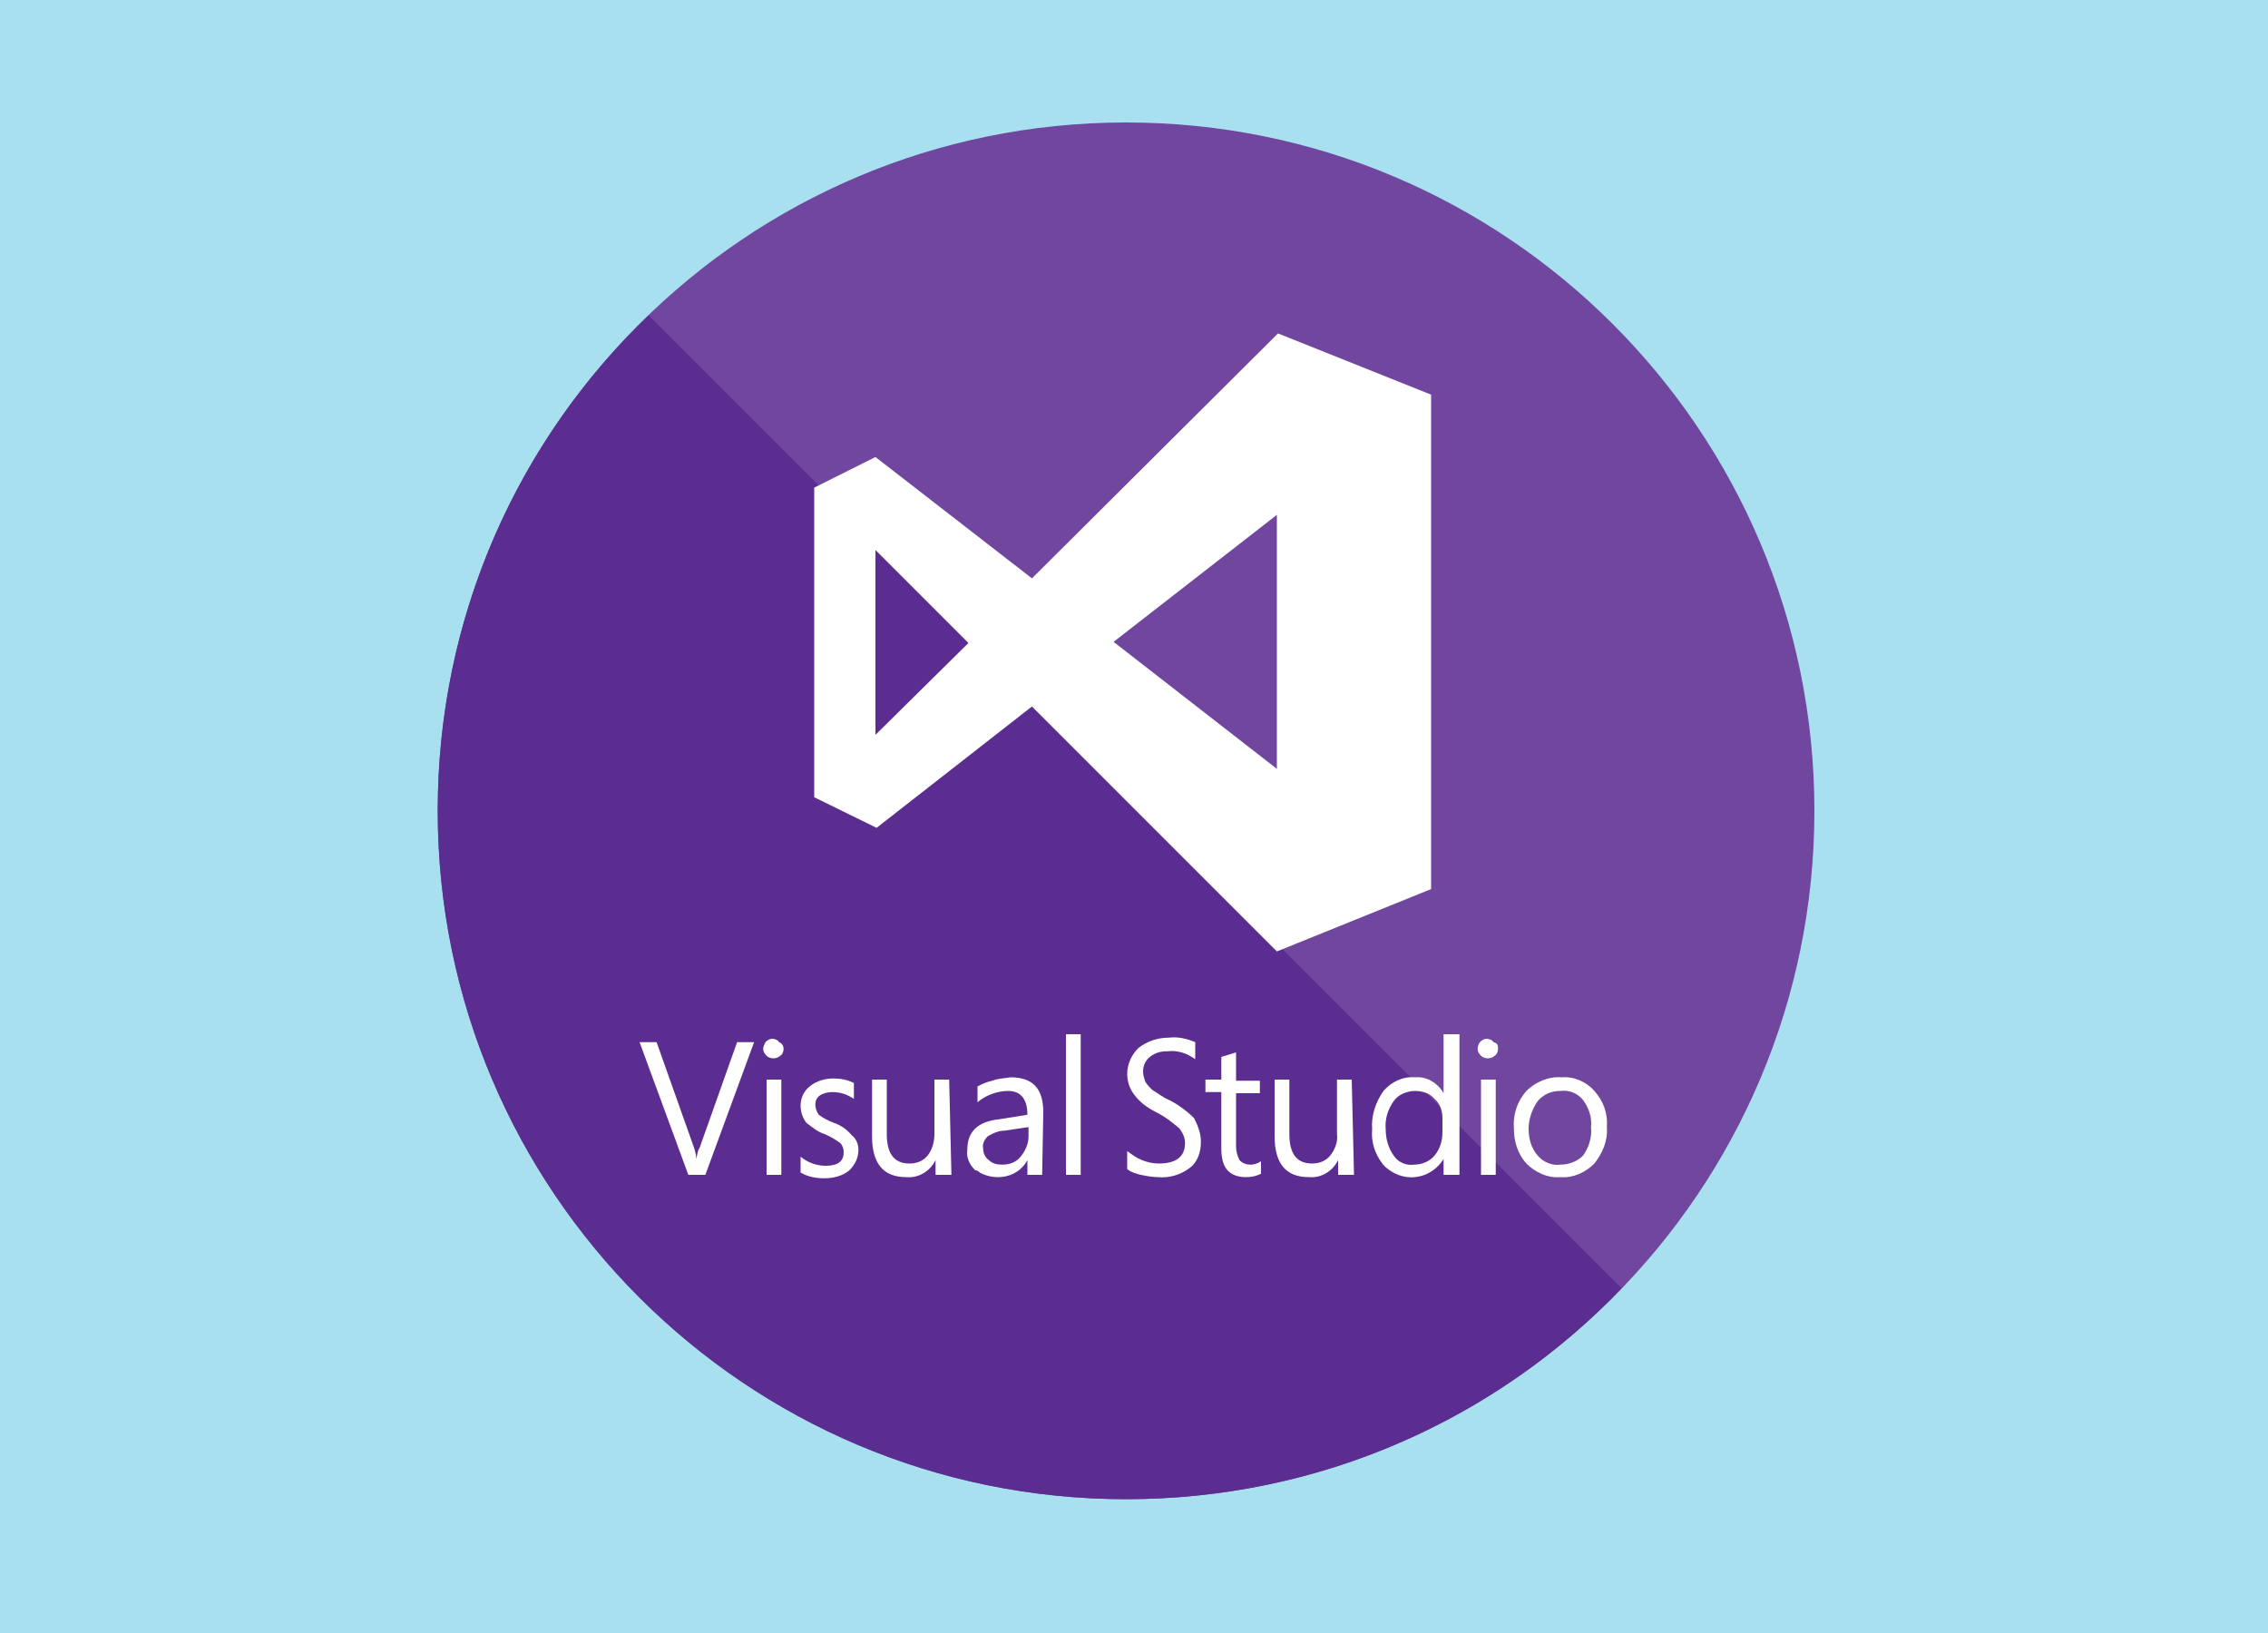
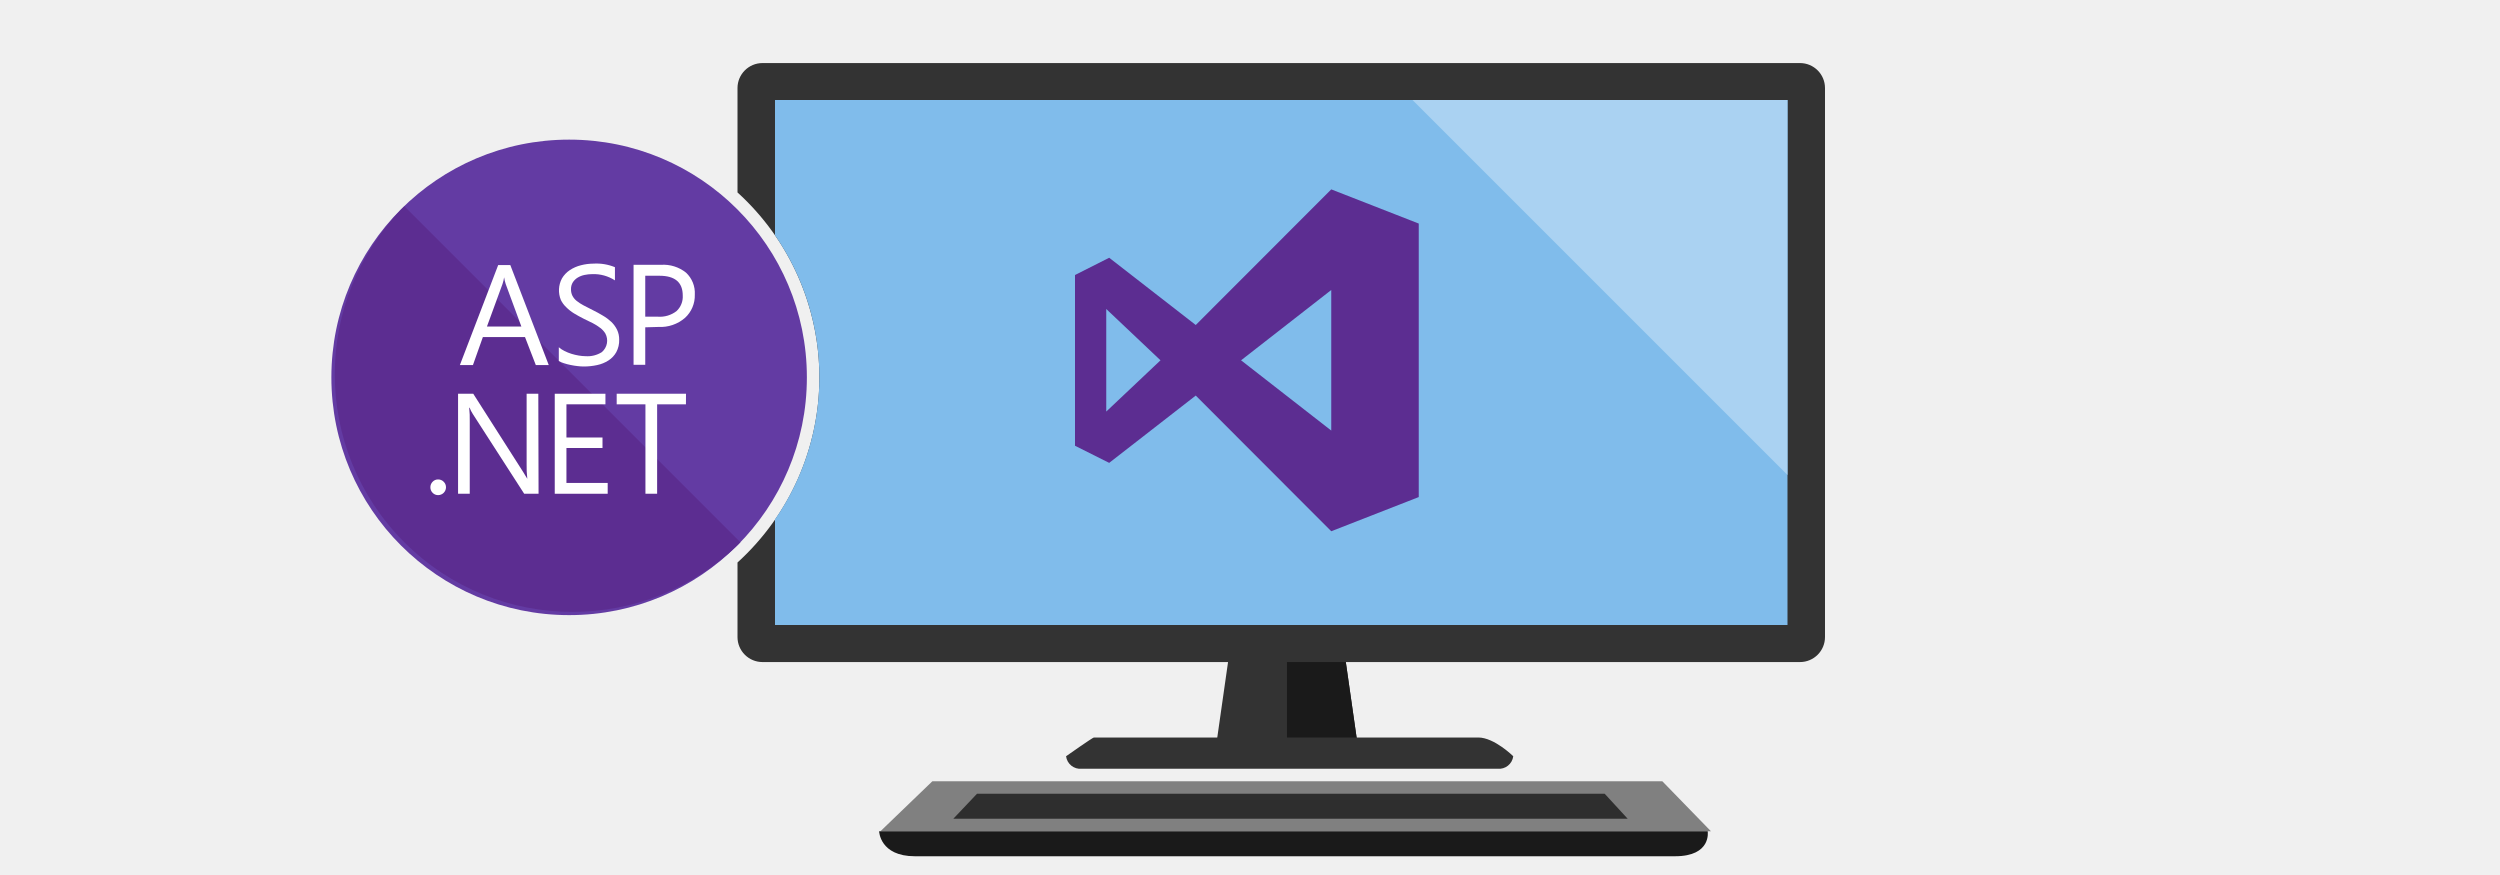
- <svg xmlns="http://www.w3.org/2000/svg" version="1.1" x="0px" y="0px" viewBox="0 0 200 144" style="enable-background:new 0 0 200 144;" xml:space="preserve">
-   <style type="text/css">
- 	.st0{opacity:0.3;fill:#BAD80A;}
- 	.st1{fill:#BAD80A;}
- 	.st2{fill:#757575;}
- 	.st3{fill:#682A7A;}
- 	.st4{fill:#2E2E2E;}
- 	.st5{fill:#478AA9;}
- 	.st6{fill:#672A79;}
- 	.st7{fill:#334D63;}
- 	.st8{fill:#5D5F5E;}
- 	.st9{fill:#4889A8;}
- 	.st10{fill:#929090;}
- 	.st11{fill:#FAB516;}
- 	.st12{fill:#F5891F;}
- 	.st13{fill:#CB6D29;}
- 	.st14{fill:#96BBCD;}
- 	.st15{fill:#3A5C71;}
- 	.st16{opacity:0.3;fill:#008272;}
- 	.st17{clip-path:url(#SVGID_2_);}
- 	.st18{fill:#231F20;}
- 	.st19{fill:#5D605F;}
- 	.st20{fill:#ACACAC;}
- 	.st21{fill:#5D5D5D;}
- 	.st22{clip-path:url(#SVGID_4_);}
- 	.st23{fill:#474748;}
- 	.st24{fill:#929497;}
- 	.st25{fill:#1772B8;}
- 	.st26{fill:#767778;}
- 	.st27{fill:#A86527;}
- 	.st28{fill:#048273;}
- 	.st29{clip-path:url(#SVGID_6_);}
- 	.st30{fill:#C7C7C7;}
- 	.st31{fill:#909090;}
- 	.st32{opacity:0.3;fill:#B4A0FF;}
- 	.st33{fill:#344D63;}
- 	.st34{fill:#00BCF2;}
- 	.st35{opacity:0.3;fill:#00BCF2;}
- 	.st36{fill:#505050;}
- 	.st37{fill:#007ACC;}
- 	.st38{fill:#FFFFFF;}
- 	.st39{opacity:0.3;fill:#FFD565;}
- 	.st40{fill:#804998;}
- 	.st41{opacity:0.2;fill:#FFFFFF;enable-background:new    ;}
- 	.st42{fill:#70469E;}
- 	.st43{fill:#5C2D91;}
- 	.st44{fill:none;}
- 	.st45{font-family:'MyriadPro-Regular';}
- 	.st46{font-size:12px;}
- </style>
-   <g id="Layer_1">
-     <rect class="st35" width="200" height="144" />
-     <g>
-       <circle class="st42" cx="99.3" cy="71.5" r="60.7" />
-       <path class="st43" d="M57.2,27.8c-11.5,11-18.6,26.5-18.6,43.7c0,33.5,27.2,60.7,60.7,60.7c17.2,0,32.7-7.1,43.7-18.6L57.2,27.8z" />
-     </g>
-     <g>
-       <g>
-         <path class="st38" d="M66.5,91.9l-4.3,11.7h-1.5l-4.3-11.7h1.5l3.3,9.3c0.1,0.3,0.2,0.7,0.2,1h0c0.1-0.4,0.1-0.7,0.3-1l3.3-9.3     H66.5z" />
-         <path class="st38" d="M75.7,101.4c0,0.7-0.3,1.3-0.8,1.8c-0.6,0.5-1.4,0.7-2.2,0.7c-0.7,0-1.4-0.1-2.1-0.5v-1.4     c0.6,0.5,1.4,0.8,2.2,0.8c1.1,0,1.6-0.4,1.6-1.2c0-0.3-0.1-0.6-0.3-0.8c-0.4-0.3-0.9-0.6-1.4-0.8c-0.6-0.2-1.1-0.6-1.6-1     c-0.3-0.4-0.5-0.9-0.5-1.5c0-0.7,0.3-1.3,0.8-1.7c0.6-0.5,1.4-0.7,2.1-0.7c0.6,0,1.2,0.1,1.8,0.4v1.4c-0.6-0.4-1.2-0.6-1.9-0.6     c-0.4,0-0.8,0.1-1.1,0.3c-0.3,0.2-0.4,0.5-0.4,0.8c0,0.3,0.1,0.6,0.3,0.9c0.4,0.3,0.8,0.5,1.3,0.7c0.6,0.2,1.2,0.6,1.6,1.1     C75.5,100.4,75.7,100.9,75.7,101.4z" />
-         <path class="st38" d="M83.9,103.6h-1.4v-1.3l0,0c-0.5,1-1.5,1.6-2.6,1.5c-2,0-3-1.2-3-3.6v-5h1.3v4.8c0,1.8,0.7,2.6,2,2.6     c0.6,0,1.2-0.2,1.6-0.7c0.4-0.5,0.6-1.2,0.6-1.9v-4.8h1.3L83.9,103.6z" />
-         <path class="st38" d="M91.9,103.6h-1.3v-1.3h0c-0.8,1.5-2.7,1.9-4.2,1.1c-0.1-0.1-0.2-0.2-0.4-0.2c-0.5-0.5-0.8-1.1-0.7-1.8     c0-1.6,0.9-2.5,2.8-2.7l2.5-0.4c0-1.4-0.6-2.1-1.7-2.1c-1,0-2,0.4-2.7,1v-1.4c0.4-0.2,0.8-0.4,1.3-0.5c0.5-0.2,1-0.2,1.6-0.3     c2,0,2.9,1,2.9,3.1L91.9,103.6z M90.6,99.4l-2,0.3c-0.5,0-1,0.2-1.5,0.5c-0.3,0.3-0.5,0.7-0.4,1.1c0,0.4,0.2,0.8,0.5,1     c0.3,0.3,0.7,0.4,1.2,0.4c0.6,0,1.2-0.2,1.6-0.7c0.4-0.5,0.7-1.1,0.7-1.8V99.4z" />
-         <path class="st38" d="M95.3,103.6h-1.3V91.2h1.3V103.6z" />
-         <path class="st38" d="M105.9,100.7c0,0.9-0.3,1.8-1,2.3c-0.8,0.6-1.8,0.9-2.8,0.8c-0.5,0-1-0.1-1.5-0.2c-0.4-0.1-0.8-0.2-1.2-0.5     v-1.6c0.4,0.3,0.8,0.6,1.3,0.8c0.5,0.2,1,0.3,1.5,0.3c1.5,0,2.3-0.6,2.3-1.8c0-0.5-0.2-0.9-0.5-1.3c-0.6-0.5-1.2-1-2-1.4     c-0.8-0.4-1.5-0.9-2-1.6c-0.4-0.5-0.6-1.2-0.6-1.8c0-0.9,0.4-1.7,1-2.3c0.8-0.6,1.7-0.9,2.7-0.9c0.8-0.1,1.6,0.1,2.3,0.4v1.5     c-0.7-0.5-1.5-0.8-2.4-0.7c-0.6,0-1.1,0.1-1.6,0.5c-0.4,0.3-0.6,0.8-0.6,1.3c0,0.3,0.1,0.6,0.2,0.9c0.2,0.3,0.4,0.5,0.6,0.7     c0.5,0.3,1,0.7,1.5,0.9c0.8,0.4,1.6,1,2.2,1.6C105.7,99.4,105.9,100,105.9,100.7z" />
-         <path class="st38" d="M111.2,103.5c-0.4,0.2-0.8,0.3-1.3,0.3c-1.5,0-2.2-0.8-2.2-2.5v-5h-1.4v-1.1h1.4v-2l1.3-0.4v2.5h2.1v1.1     h-2.1v4.7c0,0.4,0.1,0.8,0.3,1.2c0.3,0.3,0.6,0.4,1,0.4c0.3,0,0.6-0.1,0.9-0.3L111.2,103.5z" />
-         <path class="st38" d="M119.4,103.6H118v-1.3h0c-0.5,1-1.5,1.6-2.6,1.5c-2,0-3-1.2-3-3.6v-5h1.3v4.8c0,1.8,0.7,2.6,2,2.6     c0.6,0,1.2-0.2,1.6-0.7c0.4-0.5,0.7-1.2,0.6-1.9v-4.8h1.3L119.4,103.6z" />
-         <path class="st38" d="M128.6,103.6h-1.3v-1.4h0c-1,1.6-3,2.1-4.6,1.1c-0.3-0.2-0.6-0.4-0.8-0.7c-0.7-0.9-1-2-0.9-3     c-0.1-1.2,0.3-2.4,1-3.4c0.7-0.8,1.7-1.3,2.8-1.2c1-0.1,2,0.5,2.5,1.4h0v-5.2h1.4V103.6z M127.2,99.8v-1.2c0-0.6-0.2-1.3-0.7-1.7     c-0.4-0.5-1.1-0.7-1.7-0.7c-0.7,0-1.5,0.3-1.9,0.9c-0.5,0.7-0.8,1.6-0.7,2.5c0,0.8,0.2,1.6,0.7,2.3c0.4,0.6,1.1,0.9,1.8,0.8     c0.7,0,1.4-0.3,1.8-0.8C127,101.3,127.2,100.6,127.2,99.8L127.2,99.8z" />
-         <path class="st38" d="M141.7,99.4c0.1,1.2-0.4,2.3-1.1,3.2c-0.8,0.8-1.9,1.3-3,1.2c-1.1,0.1-2.2-0.4-3-1.2     c-0.8-0.9-1.1-2-1.1-3.1c-0.1-1.2,0.3-2.4,1.1-3.3c0.8-0.8,2-1.3,3.1-1.2c1.1-0.1,2.2,0.4,2.9,1.2     C141.4,97.1,141.8,98.2,141.7,99.4z M140.3,99.4c0.1-0.9-0.2-1.7-0.7-2.4c-0.5-0.6-1.2-0.9-2-0.8c-0.8,0-1.5,0.3-2,0.9     c-0.5,0.7-0.8,1.6-0.8,2.4c0,0.9,0.2,1.7,0.8,2.4c0.5,0.6,1.3,0.9,2,0.8c0.8,0,1.5-0.3,2-0.8C140.1,101.2,140.4,100.3,140.3,99.4     L140.3,99.4z" />
-         <path class="st38" d="M69.1,92.5c0,0.2-0.1,0.5-0.3,0.6c-0.3,0.3-0.9,0.3-1.2,0c-0.2-0.2-0.3-0.4-0.3-0.6c0-0.2,0.1-0.4,0.2-0.6     c0.2-0.2,0.4-0.3,0.6-0.3c0.2,0,0.5,0.1,0.6,0.3C69,92,69.1,92.3,69.1,92.5z M68.9,103.6h-1.3v-8.4h1.3L68.9,103.6z" />
-         <path class="st38" d="M132.1,92.5c0,0.2-0.1,0.5-0.3,0.6c-0.3,0.3-0.9,0.3-1.2,0c-0.2-0.2-0.3-0.4-0.3-0.6c0-0.2,0.1-0.5,0.2-0.6     c0.2-0.2,0.4-0.3,0.6-0.3c0.2,0,0.5,0.1,0.6,0.3C132.1,92,132.1,92.2,132.1,92.5z M131.9,103.6h-1.3v-8.4h1.3V103.6z" />
-       </g>
-       <path class="st38" d="M112.7,29.4L91,51L77.2,40.3L71.8,43v27.3l5.5,2.7L91,62.3l21.6,21.6l13.6-5.5V34.8L112.7,29.4z M77.2,64.8    V48.5l8.2,8.2L77.2,64.8z M98.2,56.6l14.4-11.2v22.4L98.2,56.6z" />
-     </g>
+ <svg xmlns="http://www.w3.org/2000/svg" viewBox="0 0 400 140">
+   <defs>
+     <style>.cls-1{fill:gray;}.cls-2{fill:#2e2e2e;}.cls-3{fill:#1a1a1a;}.cls-4{fill:#333;}.cls-5{fill:#80bceb;}.cls-6{fill:#633ba3;}.cls-7{fill:#5c2d91;}.cls-8{fill:#fff;}.cls-9{fill:#aad2f2;}.cls-10{font-size:12px;font-family:SegoeUI, Segoe UI;}.cls-11{letter-spacing:-0.03em;}</style>
+   </defs>
+   <g id="ICONS">
+     <polygon class="cls-1" points="273.75 133 140.87 133 149.18 125 265.97 125 273.75 133" />
+     <polygon class="cls-2" points="260.43 131 152.53 131 156.32 127 256.75 127 260.43 131" />
+     <path class="cls-3" d="M268,137H146.38c-5.62,0-5.72-4-5.72-4H273.23S273.91,137,268,137Z" />
+     <polygon class="cls-4" points="217.27 119.5 194.55 119.5 196.82 103.6 215 103.6 215.16 104.74 217.27 119.5" />
+     <polygon class="cls-3" points="217.27 119.5 205.91 119.5 205.91 104.74 215.16 104.74 217.27 119.5" />
+     <path class="cls-4" d="M288,10.09H122a4,4,0,0,0-4,4V30.79A40,40,0,0,1,118,90v11.93a4,4,0,0,0,4,4H288a4,4,0,0,0,4-4V14.09A4,4,0,0,0,288,10.09Z" />
+     <path class="cls-4" d="M239.61,123H173.08a2.3,2.3,0,0,1-2.51-2s4.25-3,4.45-3h61.51c2.56,0,5.59,3,5.59,3A2.3,2.3,0,0,1,239.61,123Z" />
+     <path class="cls-5" d="M124,16V37.65a39.92,39.92,0,0,1,0,45.45V100H286V16Z" />
+     <circle class="cls-6" cx="91.06" cy="60.38" r="38.04" />
+     <path class="cls-7" d="M64.7,33a38,38,0,1,0,53.77,53.77Z" />
+     <path class="cls-8" d="M70.1,79.22a1.18,1.18,0,0,1-.88-.37,1.21,1.21,0,0,1-.36-.88,1.23,1.23,0,0,1,.36-.89,1.18,1.18,0,0,1,.88-.37,1.21,1.21,0,0,1,.89.37,1.22,1.22,0,0,1,.37.89,1.26,1.26,0,0,1-1.26,1.25Z" />
+     <path class="cls-8" d="M86.17,79h-2.3L75.65,66.24a5.28,5.28,0,0,1-.51-1h-.07a16.44,16.44,0,0,1,.09,2.19V79H73.29V63h2.43l8,12.54q.5.78.65,1.07h0a16.92,16.92,0,0,1-.11-2.35V63h1.87Z" />
+     <path class="cls-8" d="M97.23,79H88.76V63h8.11v1.69H90.63V70h5.77v1.68H90.63v5.59h6.6Z" />
+     <path class="cls-8" d="M109.75,64.69h-4.61V79h-1.87V64.69h-4.6V63h11.09Z" />
+     <path class="cls-8" d="M87.8,58.41H85.73L84,53.93H77.26l-1.59,4.48H73.58l6.13-16h1.94Zm-4.38-6.16-2.51-6.81a6.52,6.52,0,0,1-.25-1.07h0a6.07,6.07,0,0,1-.26,1.07l-2.49,6.81Z" />
+     <path class="cls-8" d="M89.41,57.76V55.56a4.3,4.3,0,0,0,.91.6,7.35,7.35,0,0,0,1.11.45,8.81,8.81,0,0,0,1.18.28,6.55,6.55,0,0,0,1.09.1,4.28,4.28,0,0,0,2.58-.64,2.4,2.4,0,0,0,.57-3,3.21,3.21,0,0,0-.79-.87,7.9,7.9,0,0,0-1.19-.76L93.4,51q-.84-.42-1.56-.86a6.68,6.68,0,0,1-1.26-1A4,4,0,0,1,89.74,48a4.05,4.05,0,0,1,.17-3.45,4.1,4.1,0,0,1,1.26-1.33,5.73,5.73,0,0,1,1.78-.78,8.19,8.19,0,0,1,2-.26,7.81,7.81,0,0,1,3.44.57v2.11a6.24,6.24,0,0,0-3.63-1,5.94,5.94,0,0,0-1.23.13,3.45,3.45,0,0,0-1.09.42,2.42,2.42,0,0,0-.78.75,2,2,0,0,0-.3,1.11,2.28,2.28,0,0,0,.23,1.06,2.58,2.58,0,0,0,.67.81,6.69,6.69,0,0,0,1.09.71q.64.35,1.48.76t1.63.89a7.39,7.39,0,0,1,1.35,1,4.6,4.6,0,0,1,.92,1.26,3.55,3.55,0,0,1,.34,1.58,4,4,0,0,1-.46,2,3.78,3.78,0,0,1-1.25,1.33,5.43,5.43,0,0,1-1.81.74,10,10,0,0,1-2.16.23,8.68,8.68,0,0,1-.94-.06q-.56-.06-1.14-.18a9,9,0,0,1-1.1-.29A3.39,3.39,0,0,1,89.41,57.76Z" />
+     <path class="cls-8" d="M103.24,52.37v6h-1.87v-16h4.39a5.79,5.79,0,0,1,4,1.25,4.45,4.45,0,0,1,1.41,3.52,4.84,4.84,0,0,1-1.57,3.72,6,6,0,0,1-4.23,1.45Zm0-8.25v6.55h2a4.38,4.38,0,0,0,3-.89,3.14,3.14,0,0,0,1-2.5q0-3.16-3.74-3.16Z" />
+     <path class="cls-7" d="M213,30.3,191.32,52,177.47,41.24,172,44V71.32l5.47,2.74,13.85-10.77L213,85l14-5.47V35.77ZM177,65.85V49.44l8.68,8.21Zm21.57-8.2L213,46.4V68.89Z" />
+     <polygon class="cls-9" points="286 16 286 76 226 16 286 16" />
  </g>
-   <g id="titles">
-     <rect y="-24" class="st44" width="161.7" height="25.6" />
-     <text transform="matrix(1 0 0 1 -2.034505e-05 -15.4801)" class="st45 st46">ASP.NET Core in Visual Studio</text>
+   <g id="Titles">
+     <text class="cls-10" transform="translate(0.33 -13.12)">ASP.NET Core in Visual <tspan class="cls-11" x="123.78" y="0">S</tspan>
+       <tspan x="129.77" y="0">tudio</tspan>
+     </text>
  </g>
</svg>
